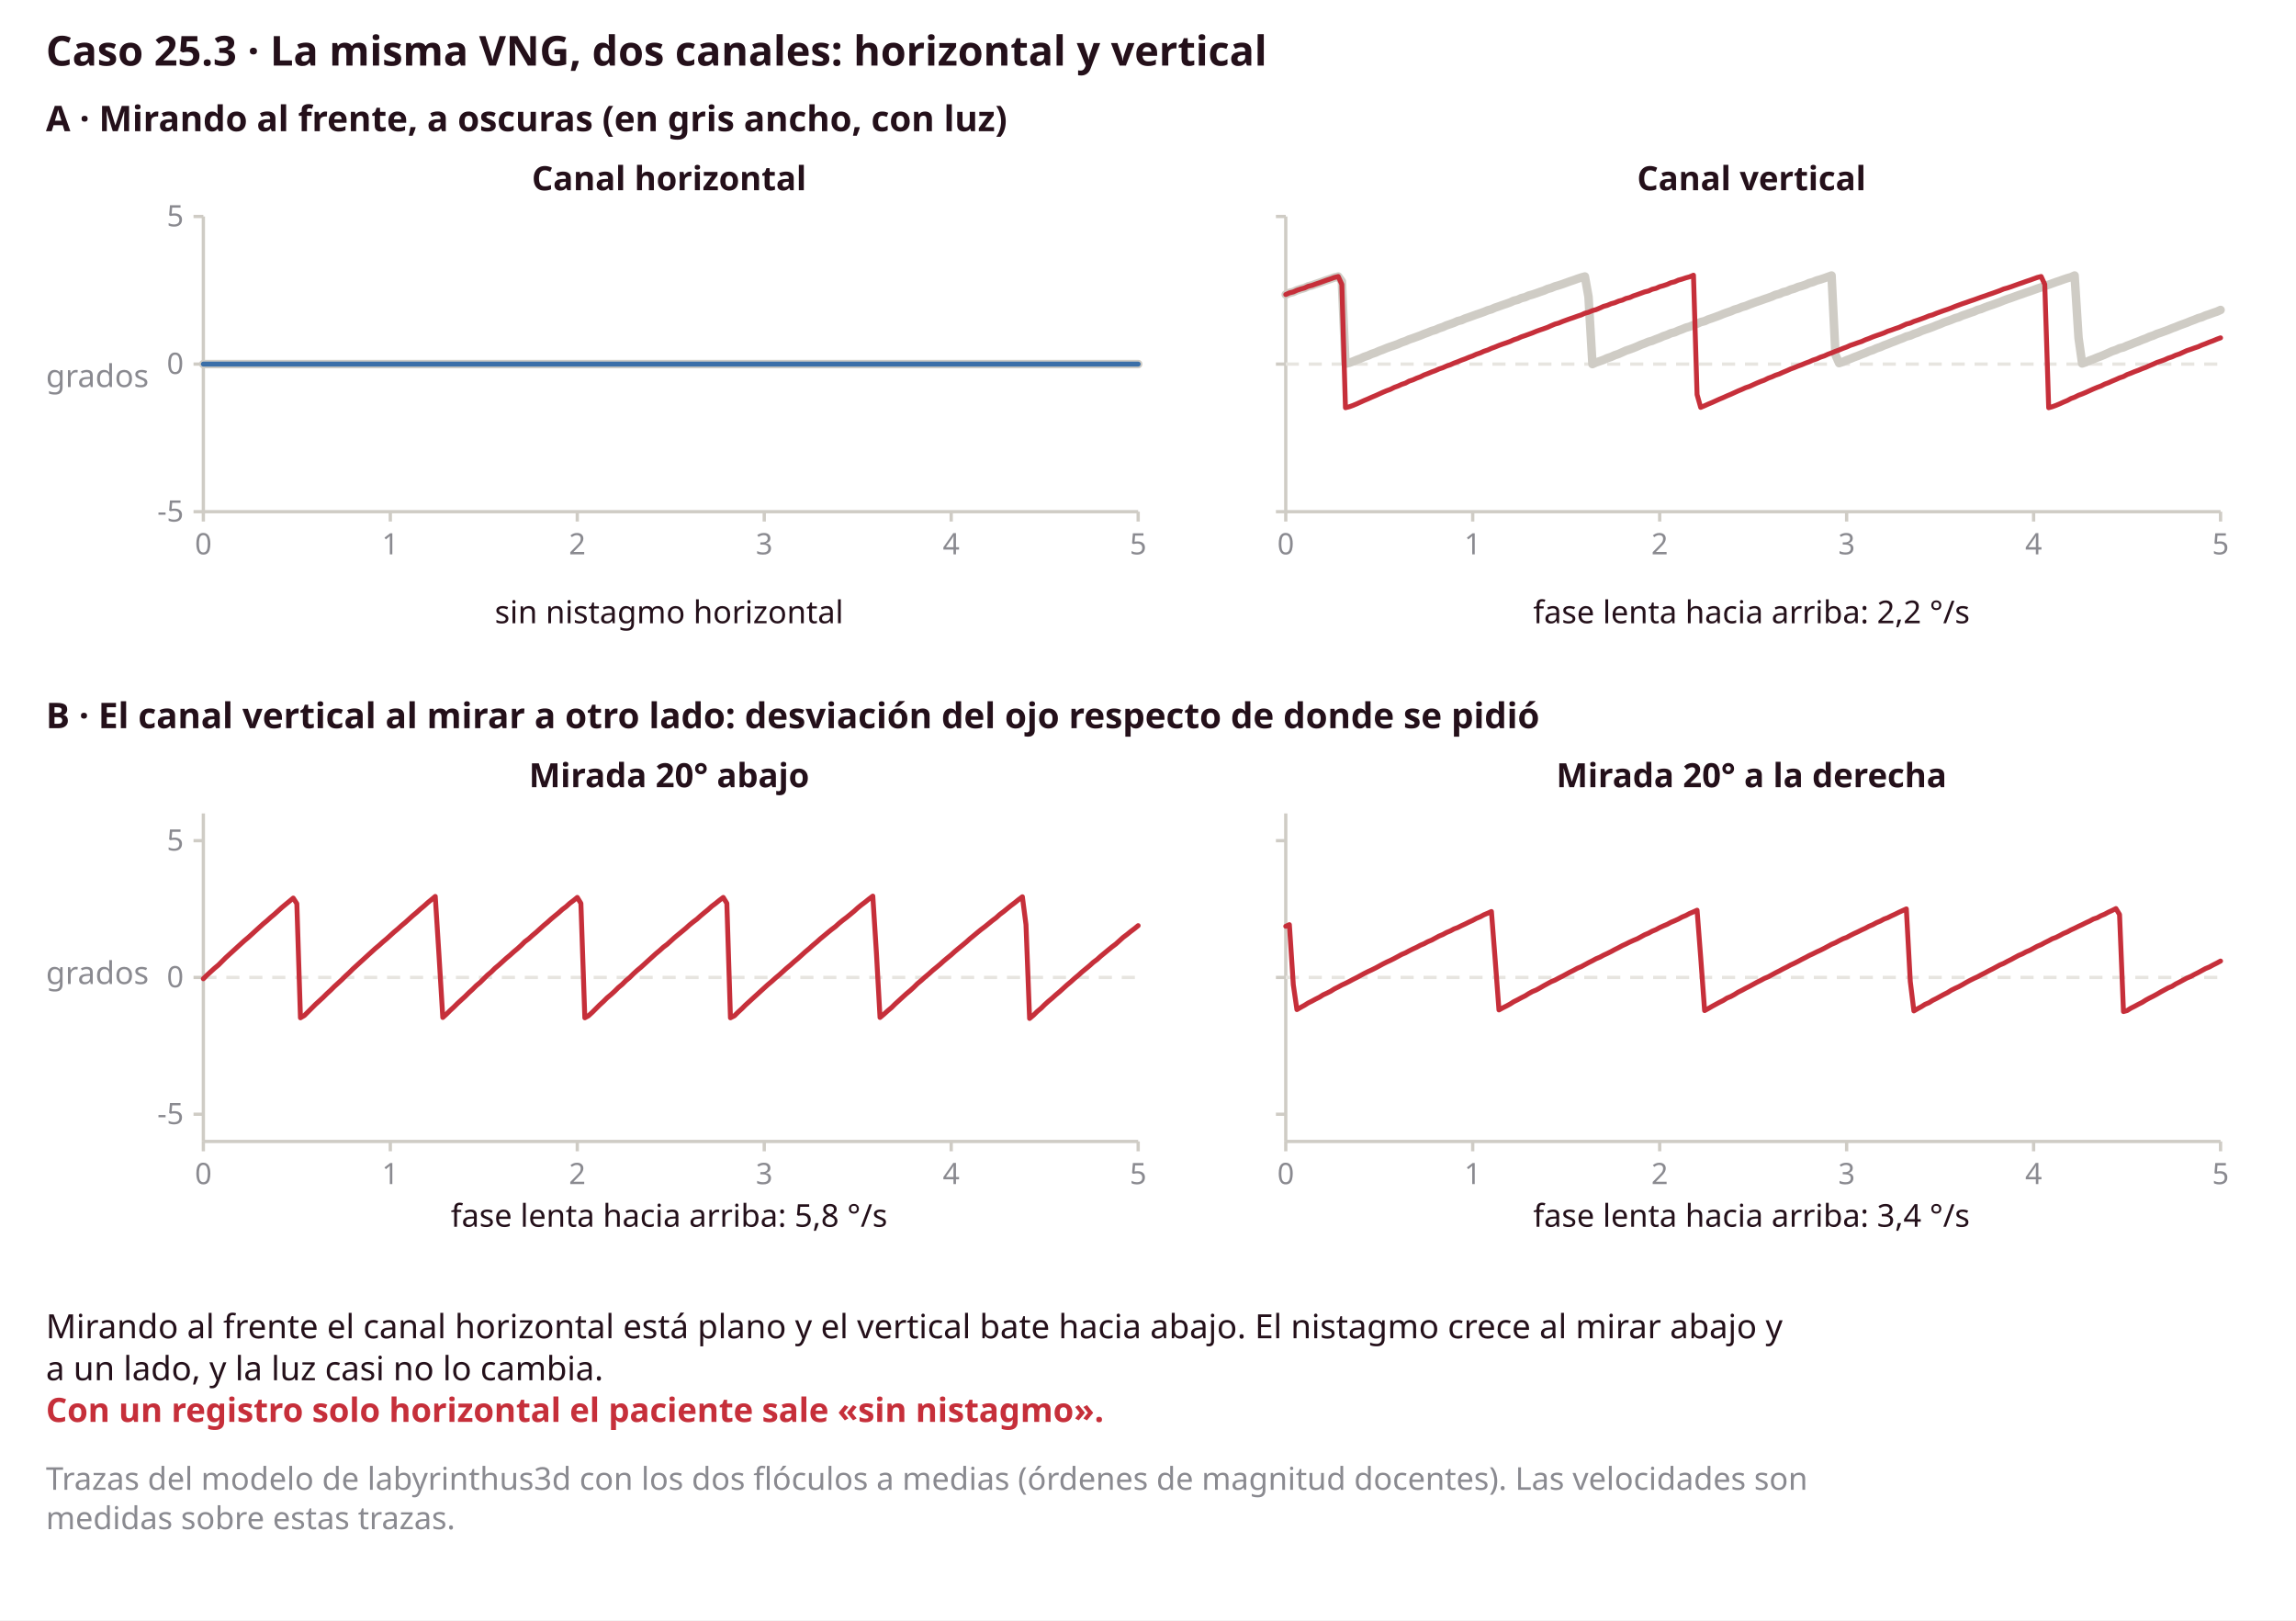
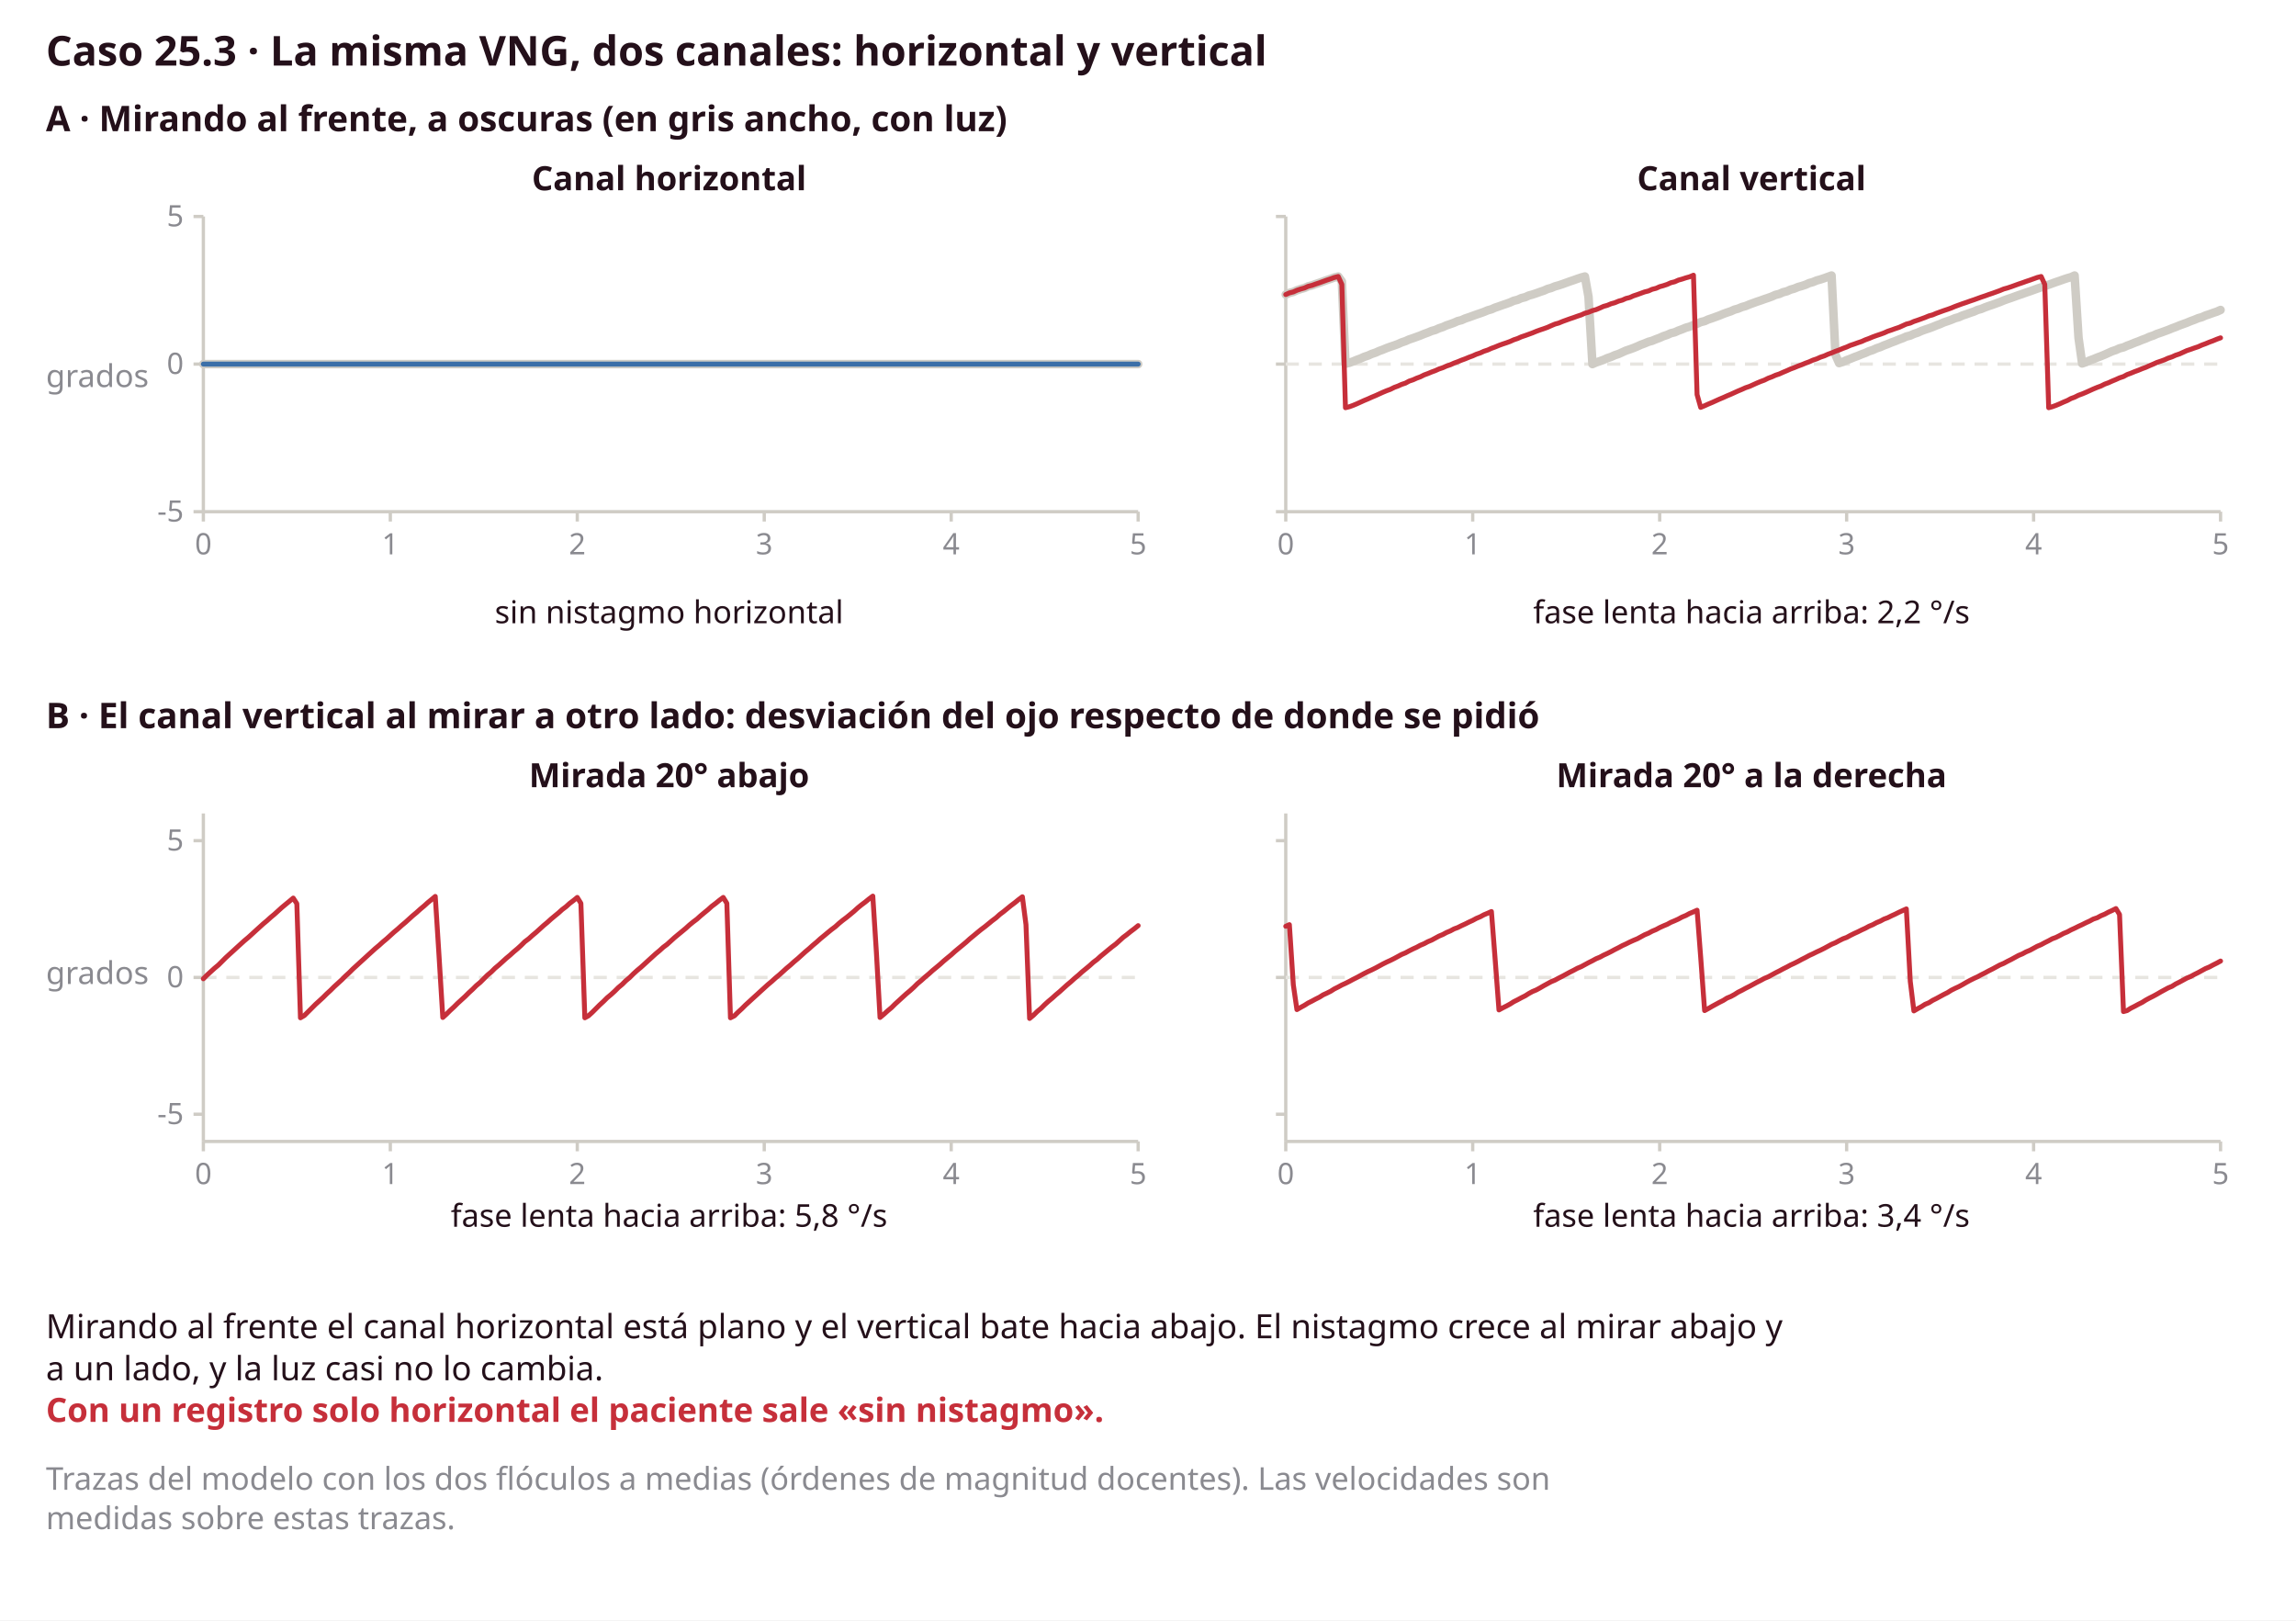
<svg xmlns="http://www.w3.org/2000/svg" viewBox="0 0 700 494" width="700" height="494">
  <defs />
  <rect width="700" height="494" fill="#fff" />
  <text x="14.0" y="20.0" font-family="'Plus Jakarta Sans', sans-serif" font-size="12.6" fill="#24101a" text-anchor="start" font-weight="700">Caso 25.3 · La misma VNG, dos canales: horizontal y vertical</text>
  <text x="14.0" y="40.0" font-family="'Plus Jakarta Sans', sans-serif" font-size="10.8" fill="#24101a" text-anchor="start" font-weight="700">A · Mirando al frente, a oscuras (en gris ancho, con luz)</text>
  <text x="204.0" y="58.0" font-family="'Plus Jakarta Sans', sans-serif" font-size="10.2" fill="#24101a" text-anchor="middle" font-weight="600">Canal horizontal</text>
  <line x1="62.0" y1="156.0" x2="347.0" y2="156.0" stroke="#cfccc5" stroke-width="1" />
  <line x1="62.0" y1="66.0" x2="62.0" y2="156.0" stroke="#cfccc5" stroke-width="1" />
  <line x1="62.0" y1="111.0" x2="347.0" y2="111.0" stroke="#e7e5e0" stroke-width="1" stroke-dasharray="4 3" />
  <line x1="59.0" y1="156.0" x2="62.0" y2="156.0" stroke="#cfccc5" stroke-width="1" />
  <text x="56.0" y="159.0" font-family="'Plus Jakarta Sans', sans-serif" font-size="9.0" fill="#8a8a90" text-anchor="end" font-weight="400">-5</text>
  <line x1="59.0" y1="111.0" x2="62.0" y2="111.0" stroke="#cfccc5" stroke-width="1" />
  <text x="56.0" y="114.0" font-family="'Plus Jakarta Sans', sans-serif" font-size="9.0" fill="#8a8a90" text-anchor="end" font-weight="400">0</text>
  <line x1="59.0" y1="66.0" x2="62.0" y2="66.0" stroke="#cfccc5" stroke-width="1" />
  <text x="56.0" y="69.0" font-family="'Plus Jakarta Sans', sans-serif" font-size="9.0" fill="#8a8a90" text-anchor="end" font-weight="400">5</text>
  <line x1="62.0" y1="156.0" x2="62.0" y2="159.0" stroke="#cfccc5" stroke-width="1" />
  <text x="62.0" y="169.0" font-family="'Plus Jakarta Sans', sans-serif" font-size="9.0" fill="#8a8a90" text-anchor="middle" font-weight="400">0</text>
  <line x1="119.0" y1="156.0" x2="119.0" y2="159.0" stroke="#cfccc5" stroke-width="1" />
  <text x="119.0" y="169.0" font-family="'Plus Jakarta Sans', sans-serif" font-size="9.0" fill="#8a8a90" text-anchor="middle" font-weight="400">1</text>
  <line x1="176.0" y1="156.0" x2="176.0" y2="159.0" stroke="#cfccc5" stroke-width="1" />
  <text x="176.0" y="169.0" font-family="'Plus Jakarta Sans', sans-serif" font-size="9.0" fill="#8a8a90" text-anchor="middle" font-weight="400">2</text>
  <line x1="233.0" y1="156.0" x2="233.0" y2="159.0" stroke="#cfccc5" stroke-width="1" />
  <text x="233.0" y="169.0" font-family="'Plus Jakarta Sans', sans-serif" font-size="9.0" fill="#8a8a90" text-anchor="middle" font-weight="400">3</text>
  <line x1="290.0" y1="156.0" x2="290.0" y2="159.0" stroke="#cfccc5" stroke-width="1" />
  <text x="290.0" y="169.0" font-family="'Plus Jakarta Sans', sans-serif" font-size="9.0" fill="#8a8a90" text-anchor="middle" font-weight="400">4</text>
  <line x1="347.0" y1="156.0" x2="347.0" y2="159.0" stroke="#cfccc5" stroke-width="1" />
  <text x="347.0" y="169.0" font-family="'Plus Jakarta Sans', sans-serif" font-size="9.0" fill="#8a8a90" text-anchor="middle" font-weight="400">5</text>
  <polyline points="62.0,111.0 63.1,111.0 64.3,111.0 65.4,111.0 66.6,111.0 67.7,111.0 68.8,111.0 70.0,111.0 71.1,111.0 72.3,111.0 73.4,111.0 74.5,111.0 75.7,111.0 76.8,111.0 78.0,111.0 79.1,111.0 80.2,111.0 81.4,111.0 82.5,111.0 83.7,111.0 84.8,111.0 85.9,111.0 87.1,111.0 88.2,111.0 89.4,111.0 90.5,111.0 91.6,111.0 92.8,111.0 93.9,111.0 95.1,111.0 96.2,111.0 97.3,111.0 98.5,111.0 99.6,111.0 100.8,111.0 101.9,111.0 103.0,111.0 104.2,111.0 105.3,111.0 106.5,111.0 107.6,111.0 108.7,111.0 109.9,111.0 111.0,111.0 112.2,111.0 113.3,111.0 114.4,111.0 115.6,111.0 116.7,111.0 117.9,111.0 119.0,111.0 120.1,111.0 121.3,111.0 122.4,111.0 123.6,111.0 124.7,111.0 125.8,111.0 127.0,111.0 128.1,111.0 129.3,111.0 130.4,111.0 131.5,111.0 132.7,111.0 133.8,111.0 135.0,111.0 136.1,111.0 137.2,111.0 138.4,111.0 139.5,111.0 140.7,111.0 141.8,111.0 142.9,111.0 144.1,111.0 145.2,111.0 146.4,111.0 147.5,111.0 148.6,111.0 149.8,111.0 150.9,111.0 152.1,111.0 153.2,111.0 154.3,111.0 155.5,111.0 156.6,111.0 157.8,111.0 158.9,111.0 160.0,111.0 161.2,111.0 162.3,111.0 163.5,111.0 164.6,111.0 165.7,111.0 166.9,111.0 168.0,111.0 169.2,111.0 170.3,111.0 171.4,111.0 172.6,111.0 173.7,111.0 174.9,111.0 176.0,111.0 177.1,111.0 178.3,111.0 179.4,111.0 180.6,111.0 181.7,111.0 182.8,111.0 184.0,111.0 185.1,111.0 186.3,111.0 187.4,111.0 188.5,111.0 189.7,111.0 190.8,111.0 192.0,111.0 193.1,111.0 194.2,111.0 195.4,111.0 196.5,111.0 197.7,111.0 198.8,111.0 199.9,111.0 201.1,111.0 202.2,111.0 203.4,111.0 204.5,111.0 205.6,111.0 206.8,111.0 207.9,111.0 209.1,111.0 210.2,111.0 211.3,111.0 212.5,111.0 213.6,111.0 214.8,111.0 215.9,111.0 217.0,111.0 218.2,111.0 219.3,111.0 220.5,111.0 221.6,111.0 222.7,111.0 223.9,111.0 225.0,111.0 226.2,111.0 227.3,111.0 228.4,111.0 229.6,111.0 230.7,111.0 231.9,111.0 233.0,111.0 234.1,111.0 235.3,111.0 236.4,111.0 237.6,111.0 238.7,111.0 239.8,111.0 241.0,111.0 242.1,111.0 243.3,111.0 244.4,111.0 245.5,111.0 246.7,111.0 247.8,111.0 249.0,111.0 250.1,111.0 251.2,111.0 252.4,111.0 253.5,111.0 254.7,111.0 255.8,111.0 256.9,111.0 258.1,111.0 259.2,111.0 260.4,111.0 261.5,111.0 262.6,111.0 263.8,111.0 264.9,111.0 266.1,111.0 267.2,111.0 268.3,111.0 269.5,111.0 270.6,111.0 271.8,111.0 272.9,111.0 274.0,111.0 275.2,111.0 276.3,111.0 277.5,111.0 278.6,111.0 279.7,111.0 280.9,111.0 282.0,111.0 283.2,111.0 284.3,111.0 285.4,111.0 286.6,111.0 287.7,111.0 288.9,111.0 290.0,111.0 291.1,111.0 292.3,111.0 293.4,111.0 294.6,111.0 295.7,111.0 296.8,111.0 298.0,111.0 299.1,111.0 300.3,111.0 301.4,111.0 302.5,111.0 303.7,111.0 304.8,111.0 306.0,111.0 307.1,111.0 308.2,111.0 309.4,111.0 310.5,111.0 311.7,111.0 312.8,111.0 313.9,111.0 315.1,111.0 316.2,111.0 317.4,111.0 318.5,111.0 319.6,111.0 320.8,111.0 321.9,111.0 323.1,111.0 324.2,111.0 325.3,111.0 326.5,111.0 327.6,111.0 328.8,111.0 329.9,111.0 331.0,111.0 332.2,111.0 333.3,111.0 334.5,111.0 335.6,111.0 336.7,111.0 337.9,111.0 339.0,111.0 340.2,111.0 341.3,111.0 342.4,111.0 343.6,111.0 344.7,111.0 345.9,111.0 347.0,111.0" fill="none" stroke="#cfccc5" stroke-width="2.6" stroke-linejoin="round" stroke-linecap="round" />
  <polyline points="62.0,111.0 63.1,111.0 64.3,111.0 65.4,111.0 66.6,111.0 67.7,111.0 68.8,111.0 70.0,111.0 71.1,111.0 72.3,111.0 73.4,111.0 74.5,111.0 75.7,111.0 76.8,111.0 78.0,111.0 79.1,111.0 80.2,111.0 81.4,111.0 82.5,111.0 83.7,111.0 84.8,111.0 85.9,111.0 87.1,111.0 88.2,111.0 89.4,111.0 90.5,111.0 91.6,111.0 92.8,111.0 93.9,111.0 95.1,111.0 96.2,111.0 97.3,111.0 98.5,111.0 99.6,111.0 100.8,111.0 101.9,111.0 103.0,111.0 104.2,111.0 105.3,111.0 106.5,111.0 107.6,111.0 108.7,111.0 109.9,111.0 111.0,111.0 112.2,111.0 113.3,111.0 114.4,111.0 115.6,111.0 116.7,111.0 117.9,111.0 119.0,111.0 120.1,111.0 121.3,111.0 122.4,111.0 123.6,111.0 124.7,111.0 125.8,111.0 127.0,111.0 128.1,111.0 129.3,111.0 130.4,111.0 131.5,111.0 132.7,111.0 133.8,111.0 135.0,111.0 136.1,111.0 137.2,111.0 138.4,111.0 139.5,111.0 140.7,111.0 141.8,111.0 142.9,111.0 144.1,111.0 145.2,111.0 146.4,111.0 147.5,111.0 148.6,111.0 149.8,111.0 150.9,111.0 152.1,111.0 153.2,111.0 154.3,111.0 155.5,111.0 156.6,111.0 157.8,111.0 158.9,111.0 160.0,111.0 161.2,111.0 162.3,111.0 163.5,111.0 164.6,111.0 165.7,111.0 166.9,111.0 168.0,111.0 169.2,111.0 170.3,111.0 171.4,111.0 172.6,111.0 173.7,111.0 174.9,111.0 176.0,111.0 177.1,111.0 178.3,111.0 179.4,111.0 180.6,111.0 181.7,111.0 182.8,111.0 184.0,111.0 185.1,111.0 186.3,111.0 187.4,111.0 188.5,111.0 189.7,111.0 190.8,111.0 192.0,111.0 193.1,111.0 194.2,111.0 195.4,111.0 196.5,111.0 197.7,111.0 198.8,111.0 199.9,111.0 201.1,111.0 202.2,111.0 203.4,111.0 204.5,111.0 205.6,111.0 206.8,111.0 207.9,111.0 209.1,111.0 210.2,111.0 211.3,111.0 212.5,111.0 213.6,111.0 214.8,111.0 215.9,111.0 217.0,111.0 218.2,111.0 219.3,111.0 220.5,111.0 221.6,111.0 222.7,111.0 223.9,111.0 225.0,111.0 226.2,111.0 227.3,111.0 228.4,111.0 229.6,111.0 230.7,111.0 231.9,111.0 233.0,111.0 234.1,111.0 235.3,111.0 236.4,111.0 237.6,111.0 238.7,111.0 239.8,111.0 241.0,111.0 242.1,111.0 243.3,111.0 244.4,111.0 245.5,111.0 246.7,111.0 247.8,111.0 249.0,111.0 250.1,111.0 251.2,111.0 252.4,111.0 253.5,111.0 254.7,111.0 255.8,111.0 256.9,111.0 258.1,111.0 259.2,111.0 260.4,111.0 261.5,111.0 262.6,111.0 263.8,111.0 264.9,111.0 266.1,111.0 267.2,111.0 268.3,111.0 269.5,111.0 270.6,111.0 271.8,111.0 272.9,111.0 274.0,111.0 275.2,111.0 276.3,111.0 277.5,111.0 278.6,111.0 279.7,111.0 280.9,111.0 282.0,111.0 283.2,111.0 284.3,111.0 285.4,111.0 286.6,111.0 287.7,111.0 288.9,111.0 290.0,111.0 291.1,111.0 292.3,111.0 293.4,111.0 294.6,111.0 295.7,111.0 296.8,111.0 298.0,111.0 299.1,111.0 300.3,111.0 301.4,111.0 302.5,111.0 303.7,111.0 304.8,111.0 306.0,111.0 307.1,111.0 308.2,111.0 309.4,111.0 310.5,111.0 311.7,111.0 312.8,111.0 313.9,111.0 315.1,111.0 316.2,111.0 317.4,111.0 318.5,111.0 319.6,111.0 320.8,111.0 321.9,111.0 323.1,111.0 324.2,111.0 325.3,111.0 326.5,111.0 327.6,111.0 328.8,111.0 329.9,111.0 331.0,111.0 332.2,111.0 333.3,111.0 334.5,111.0 335.6,111.0 336.7,111.0 337.9,111.0 339.0,111.0 340.2,111.0 341.3,111.0 342.4,111.0 343.6,111.0 344.7,111.0 345.9,111.0 347.0,111.0" fill="none" stroke="#3b6fa8" stroke-width="1.5" stroke-linejoin="round" stroke-linecap="round" />
  <text x="534.0" y="58.0" font-family="'Plus Jakarta Sans', sans-serif" font-size="10.2" fill="#24101a" text-anchor="middle" font-weight="600">Canal vertical</text>
  <line x1="392.0" y1="156.0" x2="677.0" y2="156.0" stroke="#cfccc5" stroke-width="1" />
  <line x1="392.0" y1="66.0" x2="392.0" y2="156.0" stroke="#cfccc5" stroke-width="1" />
  <line x1="392.0" y1="111.0" x2="677.0" y2="111.0" stroke="#e7e5e0" stroke-width="1" stroke-dasharray="4 3" />
  <line x1="389.0" y1="156.0" x2="392.0" y2="156.0" stroke="#cfccc5" stroke-width="1" />
  <line x1="389.0" y1="111.0" x2="392.0" y2="111.0" stroke="#cfccc5" stroke-width="1" />
  <line x1="389.0" y1="66.0" x2="392.0" y2="66.0" stroke="#cfccc5" stroke-width="1" />
  <line x1="392.0" y1="156.0" x2="392.0" y2="159.0" stroke="#cfccc5" stroke-width="1" />
  <text x="392.0" y="169.0" font-family="'Plus Jakarta Sans', sans-serif" font-size="9.0" fill="#8a8a90" text-anchor="middle" font-weight="400">0</text>
  <line x1="449.0" y1="156.0" x2="449.0" y2="159.0" stroke="#cfccc5" stroke-width="1" />
  <text x="449.0" y="169.0" font-family="'Plus Jakarta Sans', sans-serif" font-size="9.0" fill="#8a8a90" text-anchor="middle" font-weight="400">1</text>
  <line x1="506.0" y1="156.0" x2="506.0" y2="159.0" stroke="#cfccc5" stroke-width="1" />
  <text x="506.0" y="169.0" font-family="'Plus Jakarta Sans', sans-serif" font-size="9.0" fill="#8a8a90" text-anchor="middle" font-weight="400">2</text>
  <line x1="563.0" y1="156.0" x2="563.0" y2="159.0" stroke="#cfccc5" stroke-width="1" />
  <text x="563.0" y="169.0" font-family="'Plus Jakarta Sans', sans-serif" font-size="9.0" fill="#8a8a90" text-anchor="middle" font-weight="400">3</text>
  <line x1="620.0" y1="156.0" x2="620.0" y2="159.0" stroke="#cfccc5" stroke-width="1" />
  <text x="620.0" y="169.0" font-family="'Plus Jakarta Sans', sans-serif" font-size="9.0" fill="#8a8a90" text-anchor="middle" font-weight="400">4</text>
  <line x1="677.0" y1="156.0" x2="677.0" y2="159.0" stroke="#cfccc5" stroke-width="1" />
  <text x="677.0" y="169.0" font-family="'Plus Jakarta Sans', sans-serif" font-size="9.0" fill="#8a8a90" text-anchor="middle" font-weight="400">5</text>
  <polyline points="392.0,89.8 393.1,89.3 394.3,89.0 395.4,88.5 396.6,88.1 397.7,87.8 398.8,87.3 400.0,87.0 401.1,86.6 402.3,86.2 403.4,85.8 404.5,85.4 405.7,85.0 406.8,84.6 408.0,84.3 409.1,85.8 410.2,110.9 411.4,110.6 412.5,110.2 413.7,109.7 414.8,109.3 415.9,108.8 417.1,108.4 418.2,107.9 419.4,107.5 420.5,107.0 421.6,106.6 422.8,106.1 423.9,105.7 425.1,105.3 426.2,104.9 427.3,104.4 428.5,104.0 429.6,103.5 430.8,103.1 431.9,102.7 433.0,102.3 434.2,101.8 435.3,101.4 436.5,100.9 437.6,100.6 438.7,100.1 439.9,99.7 441.0,99.2 442.2,98.8 443.3,98.4 444.4,97.9 445.6,97.6 446.7,97.1 447.9,96.7 449.0,96.3 450.1,95.9 451.3,95.5 452.4,95.1 453.6,94.6 454.7,94.3 455.8,93.8 457.0,93.4 458.1,93.0 459.3,92.6 460.4,92.2 461.5,91.7 462.7,91.4 463.8,90.9 465.0,90.6 466.1,90.1 467.2,89.8 468.4,89.4 469.5,89.0 470.7,88.6 471.8,88.1 472.9,87.8 474.1,87.3 475.2,87.0 476.4,86.6 477.5,86.2 478.6,85.8 479.8,85.4 480.9,85.0 482.1,84.6 483.2,84.3 484.3,90.5 485.5,111.0 486.6,110.5 487.8,110.1 488.9,109.7 490.0,109.2 491.2,108.8 492.3,108.3 493.5,107.9 494.6,107.4 495.7,106.9 496.9,106.5 498.0,106.1 499.2,105.6 500.3,105.1 501.4,104.7 502.6,104.2 503.7,103.9 504.9,103.4 506.0,103.0 507.1,102.5 508.3,102.1 509.4,101.6 510.6,101.3 511.7,100.8 512.8,100.4 514.0,99.9 515.1,99.6 516.3,99.1 517.4,98.7 518.5,98.2 519.7,97.9 520.8,97.4 522.0,97.0 523.1,96.6 524.2,96.2 525.4,95.7 526.5,95.3 527.7,94.9 528.8,94.4 529.9,94.1 531.1,93.6 532.2,93.3 533.4,92.8 534.5,92.4 535.6,92.0 536.8,91.6 537.9,91.2 539.1,90.8 540.2,90.4 541.3,89.9 542.5,89.6 543.6,89.1 544.8,88.8 545.9,88.3 547.0,88.0 548.2,87.5 549.3,87.2 550.5,86.8 551.6,86.3 552.7,86.0 553.9,85.5 555.0,85.2 556.2,84.8 557.3,84.4 558.4,84.0 559.6,108.2 560.7,110.7 561.9,110.3 563.0,109.8 564.1,109.4 565.3,108.9 566.4,108.5 567.6,108.0 568.7,107.6 569.8,107.1 571.0,106.7 572.1,106.2 573.3,105.8 574.4,105.3 575.5,104.9 576.7,104.4 577.8,104.0 579.0,103.5 580.1,103.1 581.2,102.6 582.4,102.3 583.5,101.8 584.7,101.4 585.8,100.9 586.9,100.5 588.1,100.1 589.2,99.7 590.4,99.2 591.5,98.8 592.6,98.3 593.8,97.9 594.9,97.5 596.1,97.0 597.2,96.7 598.3,96.2 599.5,95.8 600.6,95.4 601.8,95.0 602.9,94.5 604.0,94.2 605.2,93.7 606.3,93.3 607.5,92.9 608.6,92.5 609.7,92.1 610.9,91.6 612.0,91.2 613.2,90.8 614.3,90.4 615.4,90.0 616.6,89.6 617.7,89.2 618.9,88.8 620.0,88.4 621.1,88.0 622.3,87.6 623.4,87.2 624.6,86.8 625.7,86.4 626.8,86.0 628.0,85.6 629.1,85.2 630.3,84.8 631.4,84.5 632.5,84.0 633.7,103.0 634.8,110.8 636.0,110.4 637.1,109.9 638.2,109.5 639.4,109.0 640.5,108.6 641.7,108.1 642.8,107.6 643.9,107.1 645.1,106.7 646.2,106.2 647.4,105.9 648.5,105.4 649.6,105.0 650.8,104.5 651.9,104.1 653.1,103.6 654.2,103.2 655.3,102.7 656.5,102.3 657.6,101.8 658.8,101.4 659.9,101.0 661.0,100.6 662.2,100.1 663.3,99.7 664.5,99.2 665.6,98.8 666.7,98.4 667.9,97.9 669.0,97.5 670.2,97.0 671.3,96.7 672.4,96.2 673.6,95.8 674.7,95.4 675.9,95.0 677.0,94.5" fill="none" stroke="#cfccc5" stroke-width="2.6" stroke-linejoin="round" stroke-linecap="round" />
  <polyline points="392.0,89.8 393.1,89.3 394.3,89.0 395.4,88.5 396.6,88.1 397.7,87.8 398.8,87.3 400.0,87.0 401.1,86.6 402.3,86.2 403.4,85.8 404.5,85.4 405.7,85.0 406.8,84.6 408.0,84.3 409.1,86.7 410.2,124.3 411.4,124.0 412.5,123.6 413.7,123.1 414.8,122.6 415.9,122.1 417.1,121.6 418.2,121.1 419.4,120.6 420.5,120.1 421.6,119.6 422.8,119.1 423.9,118.7 425.1,118.1 426.2,117.7 427.3,117.2 428.5,116.8 429.6,116.2 430.8,115.8 431.9,115.3 433.0,114.9 434.2,114.3 435.3,113.9 436.5,113.4 437.6,113.0 438.7,112.5 439.9,112.1 441.0,111.6 442.2,111.2 443.3,110.7 444.4,110.3 445.6,109.8 446.7,109.4 447.9,108.9 449.0,108.5 450.1,108.0 451.3,107.6 452.4,107.1 453.6,106.7 454.7,106.2 455.8,105.8 457.0,105.3 458.1,104.9 459.3,104.5 460.4,104.1 461.5,103.6 462.7,103.2 463.8,102.7 465.0,102.3 466.1,101.9 467.2,101.5 468.4,101.0 469.5,100.6 470.7,100.2 471.8,99.8 472.9,99.3 474.1,98.8 475.2,98.5 476.4,98.0 477.5,97.6 478.6,97.2 479.8,96.8 480.9,96.4 482.1,96.0 483.2,95.5 484.3,95.2 485.5,94.7 486.6,94.4 487.8,93.9 488.9,93.4 490.0,93.1 491.2,92.6 492.3,92.3 493.5,91.8 494.6,91.5 495.7,91.0 496.9,90.7 498.0,90.2 499.2,89.8 500.3,89.4 501.4,89.0 502.6,88.7 503.7,88.2 504.9,87.9 506.0,87.4 507.1,87.1 508.3,86.7 509.4,86.2 510.6,85.9 511.7,85.4 512.8,85.1 514.0,84.7 515.1,84.4 516.3,83.9 517.4,120.3 518.5,124.2 519.7,123.7 520.8,123.2 522.0,122.7 523.1,122.2 524.2,121.7 525.4,121.2 526.5,120.7 527.7,120.2 528.8,119.7 529.9,119.2 531.1,118.7 532.2,118.2 533.4,117.8 534.5,117.3 535.6,116.8 536.8,116.3 537.9,115.9 539.1,115.3 540.2,114.9 541.3,114.4 542.5,114.0 543.6,113.5 544.8,113.0 545.9,112.5 547.0,112.1 548.2,111.6 549.3,111.2 550.5,110.7 551.6,110.3 552.7,109.8 553.9,109.4 555.0,108.9 556.2,108.5 557.3,108.0 558.4,107.6 559.6,107.1 560.7,106.7 561.9,106.2 563.0,105.8 564.1,105.3 565.3,104.9 566.4,104.5 567.6,104.1 568.7,103.6 569.8,103.2 571.0,102.7 572.1,102.3 573.3,101.9 574.4,101.5 575.5,101.0 576.7,100.6 577.8,100.2 579.0,99.8 580.1,99.3 581.2,98.8 582.4,98.5 583.5,98.0 584.7,97.6 585.8,97.2 586.9,96.8 588.1,96.3 589.2,96.0 590.4,95.5 591.5,95.1 592.6,94.7 593.8,94.3 594.9,93.9 596.1,93.4 597.2,93.0 598.3,92.6 599.5,92.2 600.6,91.8 601.8,91.4 602.9,91.0 604.0,90.6 605.2,90.2 606.3,89.8 607.5,89.4 608.6,89.0 609.7,88.6 610.9,88.1 612.0,87.8 613.2,87.4 614.3,87.0 615.4,86.6 616.6,86.2 617.7,85.8 618.9,85.4 620.0,85.0 621.1,84.6 622.3,84.3 623.4,86.7 624.6,124.3 625.7,124.0 626.8,123.6 628.0,123.1 629.1,122.6 630.3,122.1 631.4,121.5 632.5,121.1 633.7,120.5 634.8,120.1 636.0,119.6 637.1,119.1 638.2,118.6 639.4,118.1 640.5,117.7 641.7,117.1 642.8,116.7 643.9,116.2 645.1,115.7 646.2,115.2 647.4,114.8 648.5,114.2 649.6,113.8 650.8,113.3 651.9,112.9 653.1,112.4 654.2,112.0 655.3,111.5 656.5,111.0 657.6,110.5 658.8,110.1 659.9,109.7 661.0,109.2 662.2,108.8 663.3,108.3 664.5,107.9 665.6,107.4 666.7,106.9 667.9,106.5 669.0,106.1 670.2,105.7 671.3,105.2 672.4,104.8 673.6,104.3 674.7,103.9 675.9,103.4 677.0,103.0" fill="none" stroke="#c62f3a" stroke-width="1.5" stroke-linejoin="round" stroke-linecap="round" />
  <text x="204.0" y="190.0" font-family="'Plus Jakarta Sans', sans-serif" font-size="9.6" fill="#24101a" text-anchor="middle" font-weight="400">sin nistagmo horizontal</text>
  <text x="534.0" y="190.0" font-family="'Plus Jakarta Sans', sans-serif" font-size="9.6" fill="#24101a" text-anchor="middle" font-weight="400">fase lenta hacia arriba: 2,2 °/s</text>
  <text x="14.0" y="118.0" font-family="'Plus Jakarta Sans', sans-serif" font-size="9.6" fill="#8a8a90" text-anchor="start" font-weight="400">grados</text>
  <text x="14.0" y="222.0" font-family="'Plus Jakarta Sans', sans-serif" font-size="10.8" fill="#24101a" text-anchor="start" font-weight="700">B · El canal vertical al mirar a otro lado: desviación del ojo respecto de donde se pidió</text>
  <text x="204.0" y="240.0" font-family="'Plus Jakarta Sans', sans-serif" font-size="10.2" fill="#24101a" text-anchor="middle" font-weight="600">Mirada 20° abajo</text>
  <line x1="62.0" y1="348.0" x2="347.0" y2="348.0" stroke="#cfccc5" stroke-width="1" />
  <line x1="62.0" y1="248.0" x2="62.0" y2="348.0" stroke="#cfccc5" stroke-width="1" />
  <line x1="62.0" y1="298.0" x2="347.0" y2="298.0" stroke="#e7e5e0" stroke-width="1" stroke-dasharray="4 3" />
  <line x1="59.0" y1="339.7" x2="62.0" y2="339.7" stroke="#cfccc5" stroke-width="1" />
  <text x="56.0" y="342.7" font-family="'Plus Jakarta Sans', sans-serif" font-size="9.0" fill="#8a8a90" text-anchor="end" font-weight="400">-5</text>
  <line x1="59.0" y1="298.0" x2="62.0" y2="298.0" stroke="#cfccc5" stroke-width="1" />
  <text x="56.0" y="301.0" font-family="'Plus Jakarta Sans', sans-serif" font-size="9.0" fill="#8a8a90" text-anchor="end" font-weight="400">0</text>
  <line x1="59.0" y1="256.3" x2="62.0" y2="256.3" stroke="#cfccc5" stroke-width="1" />
  <text x="56.0" y="259.3" font-family="'Plus Jakarta Sans', sans-serif" font-size="9.0" fill="#8a8a90" text-anchor="end" font-weight="400">5</text>
  <line x1="62.0" y1="348.0" x2="62.0" y2="351.0" stroke="#cfccc5" stroke-width="1" />
  <text x="62.0" y="361.0" font-family="'Plus Jakarta Sans', sans-serif" font-size="9.0" fill="#8a8a90" text-anchor="middle" font-weight="400">0</text>
  <line x1="119.0" y1="348.0" x2="119.0" y2="351.0" stroke="#cfccc5" stroke-width="1" />
  <text x="119.0" y="361.0" font-family="'Plus Jakarta Sans', sans-serif" font-size="9.0" fill="#8a8a90" text-anchor="middle" font-weight="400">1</text>
  <line x1="176.0" y1="348.0" x2="176.0" y2="351.0" stroke="#cfccc5" stroke-width="1" />
  <text x="176.0" y="361.0" font-family="'Plus Jakarta Sans', sans-serif" font-size="9.0" fill="#8a8a90" text-anchor="middle" font-weight="400">2</text>
  <line x1="233.0" y1="348.0" x2="233.0" y2="351.0" stroke="#cfccc5" stroke-width="1" />
  <text x="233.0" y="361.0" font-family="'Plus Jakarta Sans', sans-serif" font-size="9.0" fill="#8a8a90" text-anchor="middle" font-weight="400">3</text>
  <line x1="290.0" y1="348.0" x2="290.0" y2="351.0" stroke="#cfccc5" stroke-width="1" />
  <text x="290.0" y="361.0" font-family="'Plus Jakarta Sans', sans-serif" font-size="9.0" fill="#8a8a90" text-anchor="middle" font-weight="400">4</text>
  <line x1="347.0" y1="348.0" x2="347.0" y2="351.0" stroke="#cfccc5" stroke-width="1" />
  <text x="347.0" y="361.0" font-family="'Plus Jakarta Sans', sans-serif" font-size="9.0" fill="#8a8a90" text-anchor="middle" font-weight="400">5</text>
  <polyline points="62.0,298.4 63.1,297.3 64.3,296.2 65.4,295.2 66.6,294.2 67.7,293.1 68.8,292.0 70.0,290.9 71.1,289.9 72.3,288.8 73.4,287.8 74.5,286.8 75.7,285.8 76.8,284.8 78.0,283.7 79.1,282.7 80.2,281.7 81.4,280.7 82.5,279.7 83.7,278.7 84.8,277.7 85.9,276.7 87.1,275.7 88.2,274.8 89.4,273.8 90.5,275.5 91.6,310.3 92.8,309.6 93.9,308.5 95.1,307.3 96.2,306.2 97.3,305.2 98.5,304.1 99.6,303.0 100.8,301.9 101.9,300.8 103.0,299.8 104.2,298.7 105.3,297.6 106.5,296.5 107.6,295.4 108.7,294.4 109.9,293.3 111.0,292.3 112.2,291.2 113.3,290.2 114.4,289.2 115.6,288.2 116.7,287.2 117.9,286.2 119.0,285.2 120.1,284.2 121.3,283.2 122.4,282.2 123.6,281.2 124.7,280.2 125.8,279.2 127.0,278.2 128.1,277.2 129.3,276.2 130.4,275.2 131.5,274.3 132.7,273.3 133.8,290.6 135.0,310.2 136.1,309.2 137.2,308.1 138.4,307.0 139.5,305.9 140.7,304.8 141.8,303.8 142.9,302.7 144.1,301.6 145.2,300.5 146.4,299.5 147.5,298.4 148.6,297.3 149.8,296.3 150.9,295.2 152.1,294.2 153.2,293.2 154.3,292.2 155.5,291.2 156.6,290.2 157.8,289.2 158.9,288.2 160.0,287.1 161.2,286.2 162.3,285.2 163.5,284.2 164.6,283.2 165.7,282.2 166.9,281.2 168.0,280.2 169.2,279.2 170.3,278.3 171.4,277.3 172.6,276.4 173.7,275.4 174.9,274.5 176.0,273.6 177.1,275.4 178.3,310.3 179.4,309.7 180.6,308.6 181.7,307.5 182.8,306.4 184.0,305.3 185.1,304.2 186.3,303.2 187.4,302.2 188.5,301.1 189.7,300.1 190.8,299.0 192.0,298.0 193.1,296.9 194.2,295.9 195.4,294.9 196.5,293.9 197.7,292.8 198.8,291.8 199.9,290.8 201.1,289.8 202.2,288.8 203.4,287.9 204.5,286.9 205.6,285.9 206.8,284.9 207.9,284.0 209.1,283.0 210.2,282.0 211.3,281.1 212.5,280.2 213.6,279.2 214.8,278.2 215.9,277.3 217.0,276.3 218.2,275.4 219.3,274.5 220.5,273.6 221.6,275.4 222.7,310.3 223.9,309.7 225.0,308.6 226.2,307.5 227.3,306.4 228.4,305.4 229.6,304.3 230.7,303.3 231.9,302.2 233.0,301.2 234.1,300.2 235.3,299.2 236.4,298.2 237.6,297.2 238.7,296.2 239.8,295.2 241.0,294.2 242.1,293.2 243.3,292.2 244.4,291.2 245.5,290.2 246.7,289.2 247.8,288.2 249.0,287.2 250.1,286.2 251.2,285.3 252.4,284.3 253.5,283.4 254.7,282.5 255.8,281.5 256.9,280.6 258.1,279.7 259.2,278.8 260.4,277.8 261.5,276.8 262.6,275.9 263.8,275.0 264.9,274.1 266.1,273.2 267.2,290.5 268.3,310.2 269.5,309.2 270.6,308.2 271.8,307.2 272.9,306.1 274.0,305.1 275.2,304.0 276.3,303.0 277.5,302.0 278.6,301.0 279.7,299.9 280.9,298.9 282.0,297.9 283.2,296.9 284.3,295.9 285.4,295.0 286.6,294.0 287.7,293.0 288.9,292.0 290.0,291.1 291.1,290.1 292.3,289.1 293.4,288.2 294.6,287.2 295.7,286.2 296.8,285.3 298.0,284.3 299.1,283.4 300.3,282.5 301.4,281.6 302.5,280.7 303.7,279.8 304.8,278.8 306.0,277.9 307.1,277.0 308.2,276.1 309.4,275.2 310.5,274.3 311.7,273.4 312.8,281.9 313.9,310.5 315.1,309.5 316.2,308.4 317.4,307.4 318.5,306.3 319.6,305.3 320.8,304.3 321.9,303.3 323.1,302.3 324.2,301.3 325.3,300.3 326.5,299.3 327.6,298.3 328.8,297.3 329.9,296.3 331.0,295.4 332.2,294.4 333.3,293.4 334.5,292.5 335.6,291.5 336.7,290.6 337.9,289.6 339.0,288.7 340.2,287.8 341.3,286.8 342.4,285.8 343.6,284.9 344.7,284.0 345.9,283.1 347.0,282.2" fill="none" stroke="#c62f3a" stroke-width="1.5" stroke-linejoin="round" stroke-linecap="round" />
  <text x="204.0" y="374.0" font-family="'Plus Jakarta Sans', sans-serif" font-size="9.6" fill="#24101a" text-anchor="middle" font-weight="400">fase lenta hacia arriba: 5,8 °/s</text>
  <text x="534.0" y="240.0" font-family="'Plus Jakarta Sans', sans-serif" font-size="10.2" fill="#24101a" text-anchor="middle" font-weight="600">Mirada 20° a la derecha</text>
  <line x1="392.0" y1="348.0" x2="677.0" y2="348.0" stroke="#cfccc5" stroke-width="1" />
  <line x1="392.0" y1="248.0" x2="392.0" y2="348.0" stroke="#cfccc5" stroke-width="1" />
  <line x1="392.0" y1="298.0" x2="677.0" y2="298.0" stroke="#e7e5e0" stroke-width="1" stroke-dasharray="4 3" />
  <line x1="389.0" y1="339.7" x2="392.0" y2="339.7" stroke="#cfccc5" stroke-width="1" />
  <line x1="389.0" y1="298.0" x2="392.0" y2="298.0" stroke="#cfccc5" stroke-width="1" />
  <line x1="389.0" y1="256.3" x2="392.0" y2="256.3" stroke="#cfccc5" stroke-width="1" />
  <line x1="392.0" y1="348.0" x2="392.0" y2="351.0" stroke="#cfccc5" stroke-width="1" />
  <text x="392.0" y="361.0" font-family="'Plus Jakarta Sans', sans-serif" font-size="9.0" fill="#8a8a90" text-anchor="middle" font-weight="400">0</text>
  <line x1="449.0" y1="348.0" x2="449.0" y2="351.0" stroke="#cfccc5" stroke-width="1" />
  <text x="449.0" y="361.0" font-family="'Plus Jakarta Sans', sans-serif" font-size="9.0" fill="#8a8a90" text-anchor="middle" font-weight="400">1</text>
  <line x1="506.0" y1="348.0" x2="506.0" y2="351.0" stroke="#cfccc5" stroke-width="1" />
  <text x="506.0" y="361.0" font-family="'Plus Jakarta Sans', sans-serif" font-size="9.0" fill="#8a8a90" text-anchor="middle" font-weight="400">2</text>
  <line x1="563.0" y1="348.0" x2="563.0" y2="351.0" stroke="#cfccc5" stroke-width="1" />
  <text x="563.0" y="361.0" font-family="'Plus Jakarta Sans', sans-serif" font-size="9.0" fill="#8a8a90" text-anchor="middle" font-weight="400">3</text>
  <line x1="620.0" y1="348.0" x2="620.0" y2="351.0" stroke="#cfccc5" stroke-width="1" />
  <text x="620.0" y="361.0" font-family="'Plus Jakarta Sans', sans-serif" font-size="9.0" fill="#8a8a90" text-anchor="middle" font-weight="400">4</text>
  <line x1="677.0" y1="348.0" x2="677.0" y2="351.0" stroke="#cfccc5" stroke-width="1" />
  <text x="677.0" y="361.0" font-family="'Plus Jakarta Sans', sans-serif" font-size="9.0" fill="#8a8a90" text-anchor="middle" font-weight="400">5</text>
  <polyline points="392.0,282.4 393.1,281.9 394.3,300.2 395.4,307.8 396.6,307.1 397.7,306.5 398.8,305.8 400.0,305.2 401.1,304.6 402.3,304.0 403.4,303.3 404.5,302.8 405.7,302.2 406.8,301.5 408.0,300.9 409.1,300.3 410.2,299.8 411.4,299.2 412.5,298.6 413.7,298.0 414.8,297.4 415.9,296.8 417.1,296.2 418.2,295.7 419.4,295.1 420.5,294.5 421.6,293.9 422.8,293.3 423.9,292.8 425.1,292.2 426.2,291.6 427.3,291.0 428.5,290.5 429.6,289.9 430.8,289.3 431.9,288.8 433.0,288.2 434.2,287.7 435.3,287.1 436.5,286.6 437.6,286.0 438.7,285.4 439.9,284.9 441.0,284.3 442.2,283.8 443.3,283.2 444.4,282.8 445.6,282.2 446.7,281.7 447.9,281.1 449.0,280.6 450.1,280.0 451.3,279.5 452.4,278.9 453.6,278.4 454.7,277.9 455.8,292.0 457.0,307.9 458.1,307.3 459.3,306.7 460.4,306.1 461.5,305.4 462.7,304.8 463.8,304.2 465.0,303.6 466.1,302.9 467.2,302.3 468.4,301.8 469.5,301.2 470.7,300.5 471.8,299.9 472.9,299.3 474.1,298.8 475.2,298.2 476.4,297.6 477.5,297.0 478.6,296.4 479.8,295.8 480.9,295.2 482.1,294.7 483.2,294.1 484.3,293.5 485.5,292.9 486.6,292.3 487.8,291.8 488.9,291.2 490.0,290.7 491.2,290.1 492.3,289.5 493.5,288.9 494.6,288.3 495.7,287.8 496.9,287.2 498.0,286.7 499.2,286.2 500.3,285.6 501.4,285.0 502.6,284.5 503.7,283.9 504.9,283.4 506.0,282.8 507.1,282.3 508.3,281.8 509.4,281.2 510.6,280.7 511.7,280.2 512.8,279.6 514.0,279.1 515.1,278.5 516.3,278.0 517.4,277.5 518.5,291.8 519.7,308.1 520.8,307.5 522.0,306.8 523.1,306.2 524.2,305.6 525.4,305.0 526.5,304.3 527.7,303.8 528.8,303.2 529.9,302.5 531.1,301.9 532.2,301.3 533.4,300.7 534.5,300.1 535.6,299.5 536.8,298.9 537.9,298.3 539.1,297.8 540.2,297.2 541.3,296.6 542.5,296.0 543.6,295.4 544.8,294.8 545.9,294.2 547.0,293.7 548.2,293.1 549.3,292.5 550.5,291.9 551.6,291.3 552.7,290.8 553.9,290.2 555.0,289.7 556.2,289.1 557.3,288.5 558.4,287.9 559.6,287.4 560.7,286.8 561.9,286.2 563.0,285.8 564.1,285.2 565.3,284.6 566.4,284.1 567.6,283.5 568.7,283.0 569.8,282.4 571.0,281.9 572.1,281.3 573.3,280.8 574.4,280.2 575.5,279.8 576.7,279.2 577.8,278.7 579.0,278.1 580.1,277.6 581.2,277.1 582.4,299.2 583.5,308.2 584.7,307.5 585.8,306.9 586.9,306.2 588.1,305.7 589.2,305.0 590.4,304.4 591.5,303.8 592.6,303.2 593.8,302.6 594.9,301.9 596.1,301.3 597.2,300.8 598.3,300.2 599.5,299.5 600.6,298.9 601.8,298.3 602.9,297.8 604.0,297.2 605.2,296.6 606.3,296.0 607.5,295.4 608.6,294.8 609.7,294.2 610.9,293.7 612.0,293.1 613.2,292.5 614.3,291.9 615.4,291.3 616.6,290.8 617.7,290.2 618.9,289.7 620.0,289.1 621.1,288.5 622.3,288.0 623.4,287.4 624.6,286.8 625.7,286.2 626.8,285.8 628.0,285.2 629.1,284.6 630.3,284.1 631.4,283.5 632.5,283.0 633.7,282.4 634.8,281.9 636.0,281.3 637.1,280.8 638.2,280.2 639.4,279.8 640.5,279.2 641.7,278.7 642.8,278.1 643.9,277.6 645.1,277.0 646.2,278.8 647.4,308.4 648.5,308.1 649.6,307.4 650.8,306.8 651.9,306.2 653.1,305.6 654.2,304.9 655.3,304.3 656.5,303.7 657.6,303.1 658.8,302.4 659.9,301.8 661.0,301.2 662.2,300.7 663.3,300.0 664.5,299.4 665.6,298.8 666.7,298.2 667.9,297.7 669.0,297.1 670.2,296.5 671.3,295.9 672.4,295.3 673.6,294.8 674.7,294.2 675.9,293.6 677.0,293.0" fill="none" stroke="#c62f3a" stroke-width="1.5" stroke-linejoin="round" stroke-linecap="round" />
  <text x="534.0" y="374.0" font-family="'Plus Jakarta Sans', sans-serif" font-size="9.6" fill="#24101a" text-anchor="middle" font-weight="400">fase lenta hacia arriba: 3,4 °/s</text>
  <text x="14.0" y="300.0" font-family="'Plus Jakarta Sans', sans-serif" font-size="9.6" fill="#8a8a90" text-anchor="start" font-weight="400">grados</text>
  <text x="14.0" y="408.0" font-family="'Plus Jakarta Sans', sans-serif" font-size="10.2" fill="#24101a" text-anchor="start" font-weight="400">Mirando al frente el canal horizontal está plano y el vertical bate hacia abajo. El nistagmo crece al mirar abajo y</text>
  <text x="14.0" y="420.8" font-family="'Plus Jakarta Sans', sans-serif" font-size="10.2" fill="#24101a" text-anchor="start" font-weight="400">a un lado, y la luz casi no lo cambia.</text>
  <text x="14.0" y="433.5" font-family="'Plus Jakarta Sans', sans-serif" font-size="10.2" fill="#c62f3a" text-anchor="start" font-weight="700">Con un registro solo horizontal el paciente sale «sin nistagmo».</text>
-   <text x="14.0" y="454.2" font-family="'Plus Jakarta Sans', sans-serif" font-size="9.6" fill="#8a8a90" text-anchor="start" font-weight="400">Trazas del modelo de labyrinthus3d con los dos flóculos a medias (órdenes de magnitud docentes). Las velocidades son</text>
+   <text x="14.0" y="454.2" font-family="'Plus Jakarta Sans', sans-serif" font-size="9.6" fill="#8a8a90" text-anchor="start" font-weight="400">Trazas del modelo con los dos flóculos a medias (órdenes de magnitud docentes). Las velocidades son</text>
  <text x="14.0" y="466.2" font-family="'Plus Jakarta Sans', sans-serif" font-size="9.6" fill="#8a8a90" text-anchor="start" font-weight="400">medidas sobre estas trazas.</text>
</svg>
